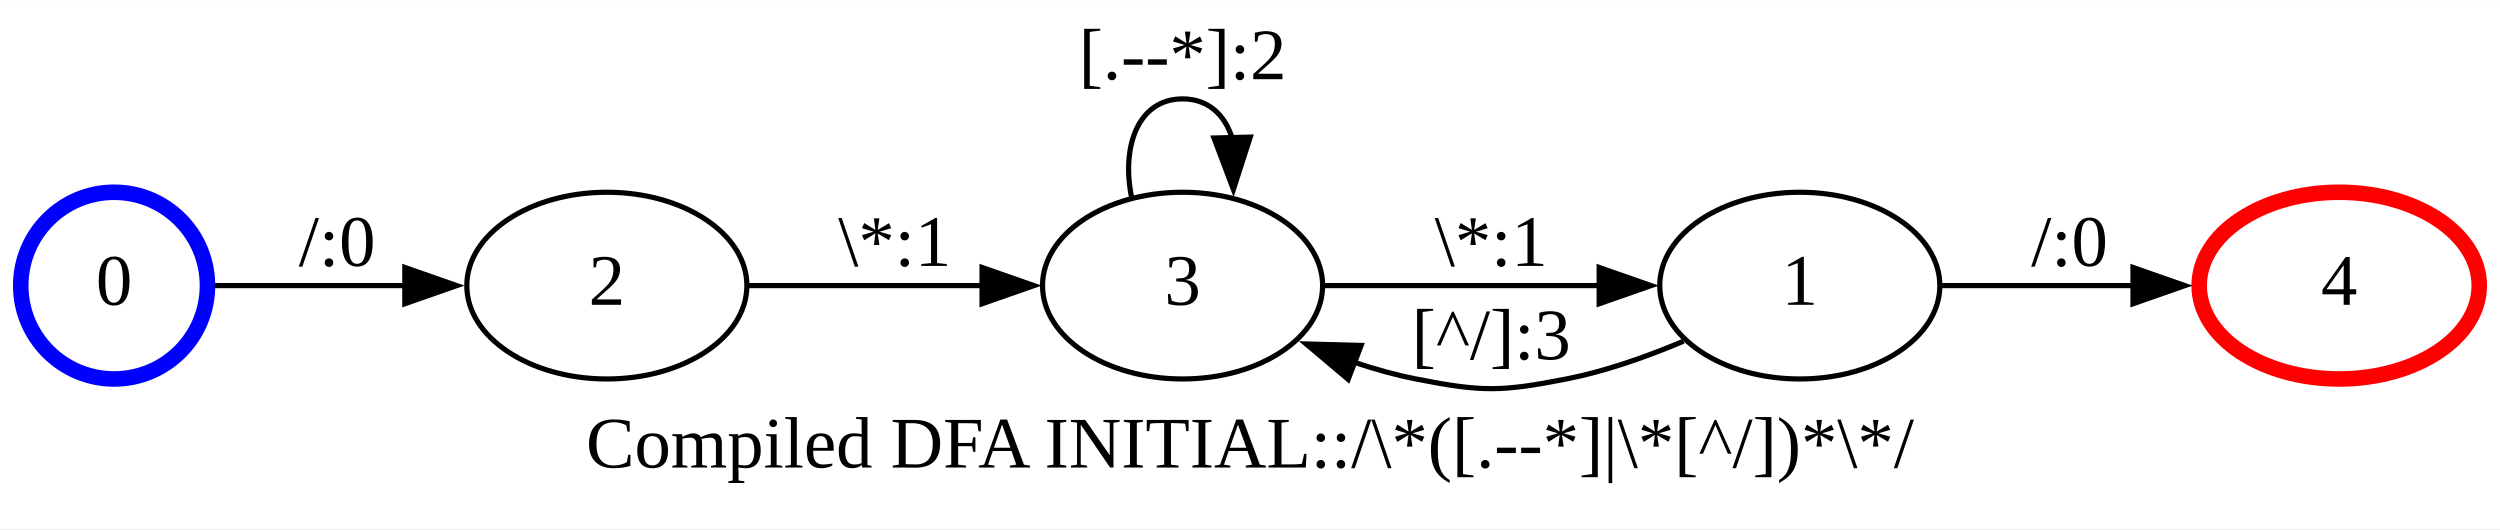
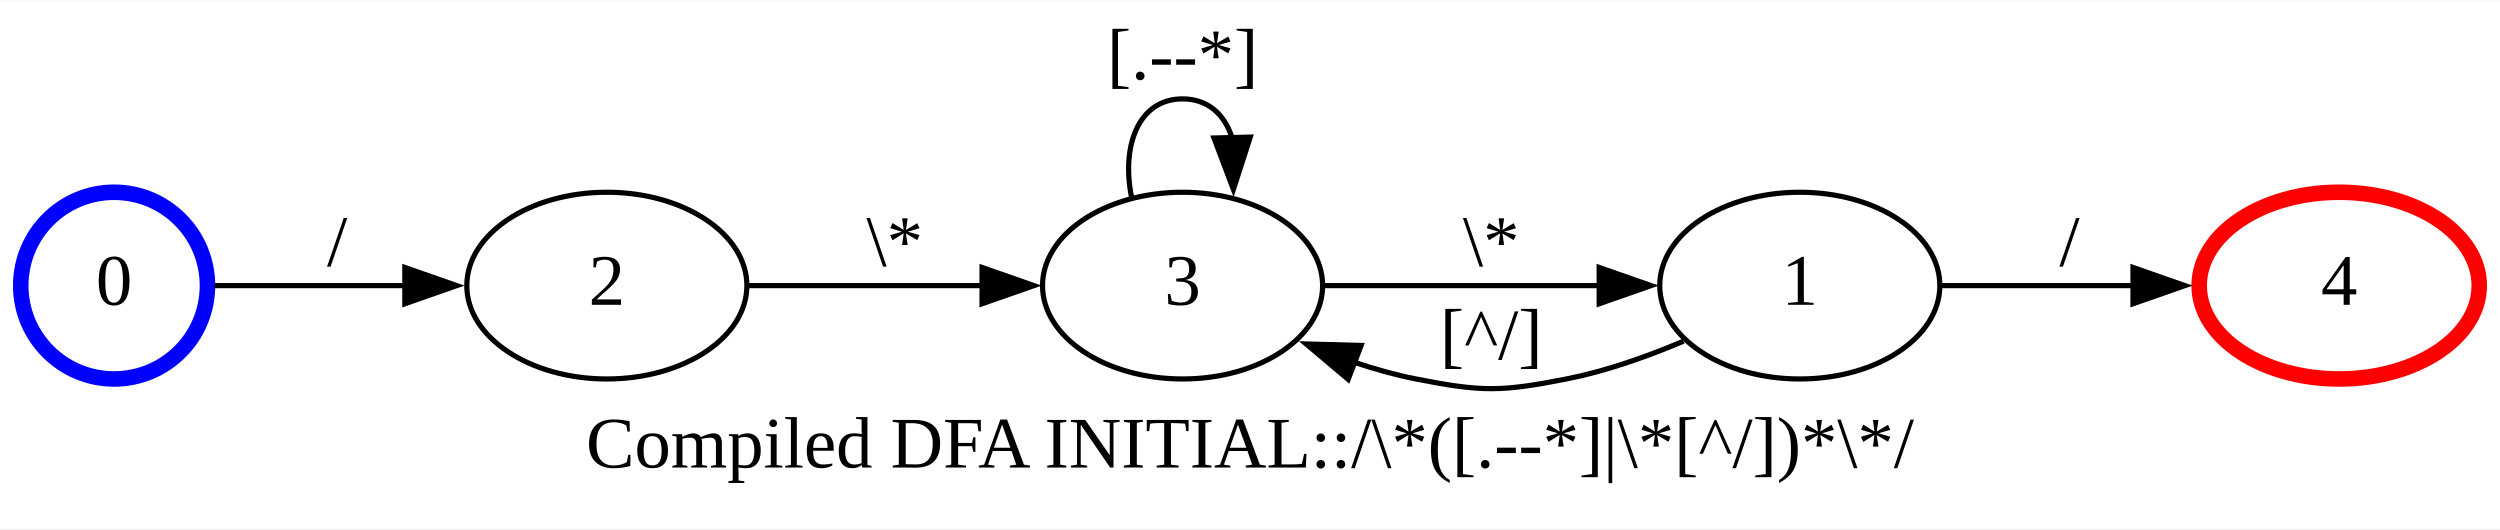
<svg xmlns="http://www.w3.org/2000/svg" width="482pt" height="102pt" viewBox="0.00 0.00 482.00 101.87">
  <g id="graph0" class="graph" transform="scale(1 1) rotate(0) translate(4 97.87)">
    <polygon fill="white" stroke="none" points="-4,4 -4,-97.87 478,-97.87 478,4 -4,4" />
    <text text-anchor="middle" x="237" y="-7.8" font-family="Times New Roman,serif" font-size="14.00">Compiled DFA INITIAL::/\*([.--*]|\*[^/])*\*/</text>
    <g id="node1" class="node">
      <ellipse fill="none" stroke="blue" stroke-width="3" cx="18" cy="-42.87" rx="18" ry="18" />
      <text text-anchor="middle" x="18" y="-39.17" font-family="Times New Roman,serif" font-size="14.00">0</text>
    </g>
    <g id="node3" class="node">
      <ellipse fill="none" stroke="black" cx="113" cy="-42.87" rx="27" ry="18" />
      <text text-anchor="middle" x="113" y="-39.17" font-family="Times New Roman,serif" font-size="14.00">2</text>
    </g>
    <g id="edge1" class="edge">
      <path fill="none" stroke="black" d="M37.37,-42.87C47.91,-42.87 61.54,-42.87 74.25,-42.87" />
      <polygon fill="black" stroke="black" points="74.05,-46.37 84.05,-42.87 74.05,-39.37 74.05,-46.37" />
-       <text text-anchor="middle" x="61" y="-46.67" font-family="Times New Roman,serif" font-size="14.00">/:0</text>
+       <text text-anchor="middle" x="61" y="-46.67" font-family="Times New Roman,serif" font-size="14.00">/</text>
    </g>
    <g id="node2" class="node">
      <ellipse fill="none" stroke="black" cx="343" cy="-42.87" rx="27" ry="18" />
      <text text-anchor="middle" x="343" y="-39.17" font-family="Times New Roman,serif" font-size="14.00">1</text>
    </g>
    <g id="node4" class="node">
      <ellipse fill="none" stroke="black" cx="224" cy="-42.87" rx="27" ry="18" />
      <text text-anchor="middle" x="224" y="-39.17" font-family="Times New Roman,serif" font-size="14.00">3</text>
    </g>
    <g id="edge3" class="edge">
      <path fill="none" stroke="black" d="M320.59,-32.16C313.57,-29.19 305.61,-26.36 298,-24.87 285.35,-22.38 281.65,-22.38 269,-24.87 265.07,-25.64 261.06,-26.76 257.13,-28.08" />
      <polygon fill="black" stroke="black" points="255.93,-24.79 247.83,-31.62 258.42,-31.33 255.93,-24.79" />
-       <text text-anchor="middle" x="283.5" y="-28.67" font-family="Times New Roman,serif" font-size="14.00">[^/]:3</text>
+       <text text-anchor="middle" x="283.5" y="-28.67" font-family="Times New Roman,serif" font-size="14.00">[^/]</text>
    </g>
    <g id="node5" class="node">
      <ellipse fill="none" stroke="red" stroke-width="3" cx="447" cy="-42.87" rx="27" ry="18" />
      <text text-anchor="middle" x="447" y="-39.17" font-family="Times New Roman,serif" font-size="14.00">4</text>
    </g>
    <g id="edge2" class="edge">
      <path fill="none" stroke="black" d="M370.27,-42.87C381.54,-42.87 394.94,-42.87 407.31,-42.87" />
      <polygon fill="black" stroke="black" points="407.24,-46.37 417.24,-42.87 407.24,-39.37 407.24,-46.37" />
-       <text text-anchor="middle" x="395" y="-46.67" font-family="Times New Roman,serif" font-size="14.00">/:0</text>
+       <text text-anchor="middle" x="395" y="-46.67" font-family="Times New Roman,serif" font-size="14.00">/</text>
    </g>
    <g id="edge4" class="edge">
      <path fill="none" stroke="black" d="M140.39,-42.87C153.91,-42.87 170.61,-42.87 185.45,-42.87" />
      <polygon fill="black" stroke="black" points="185.34,-46.37 195.34,-42.87 185.34,-39.37 185.34,-46.37" />
-       <text text-anchor="middle" x="168.5" y="-46.67" font-family="Times New Roman,serif" font-size="14.00">\*:1</text>
+       <text text-anchor="middle" x="168.5" y="-46.67" font-family="Times New Roman,serif" font-size="14.00">\*</text>
    </g>
    <g id="edge5" class="edge">
      <path fill="none" stroke="black" d="M251.26,-42.87C266.91,-42.87 287.05,-42.87 304.37,-42.87" />
      <polygon fill="black" stroke="black" points="304.32,-46.37 314.32,-42.87 304.32,-39.37 304.32,-46.37" />
-       <text text-anchor="middle" x="283.5" y="-46.67" font-family="Times New Roman,serif" font-size="14.00">\*:1</text>
+       <text text-anchor="middle" x="283.5" y="-46.67" font-family="Times New Roman,serif" font-size="14.00">\*</text>
    </g>
    <g id="edge6" class="edge">
      <path fill="none" stroke="black" d="M214.17,-59.9C212.16,-69.72 215.44,-78.87 224,-78.87 228.95,-78.87 232.14,-75.81 233.55,-71.33" />
      <polygon fill="black" stroke="black" points="237.05,-71.5 233.8,-61.42 230.05,-71.33 237.05,-71.5" />
-       <text text-anchor="middle" x="224" y="-82.67" font-family="Times New Roman,serif" font-size="14.00">[.--*]:2</text>
+       <text text-anchor="middle" x="224" y="-82.67" font-family="Times New Roman,serif" font-size="14.00">[.--*]</text>
    </g>
  </g>
</svg>
